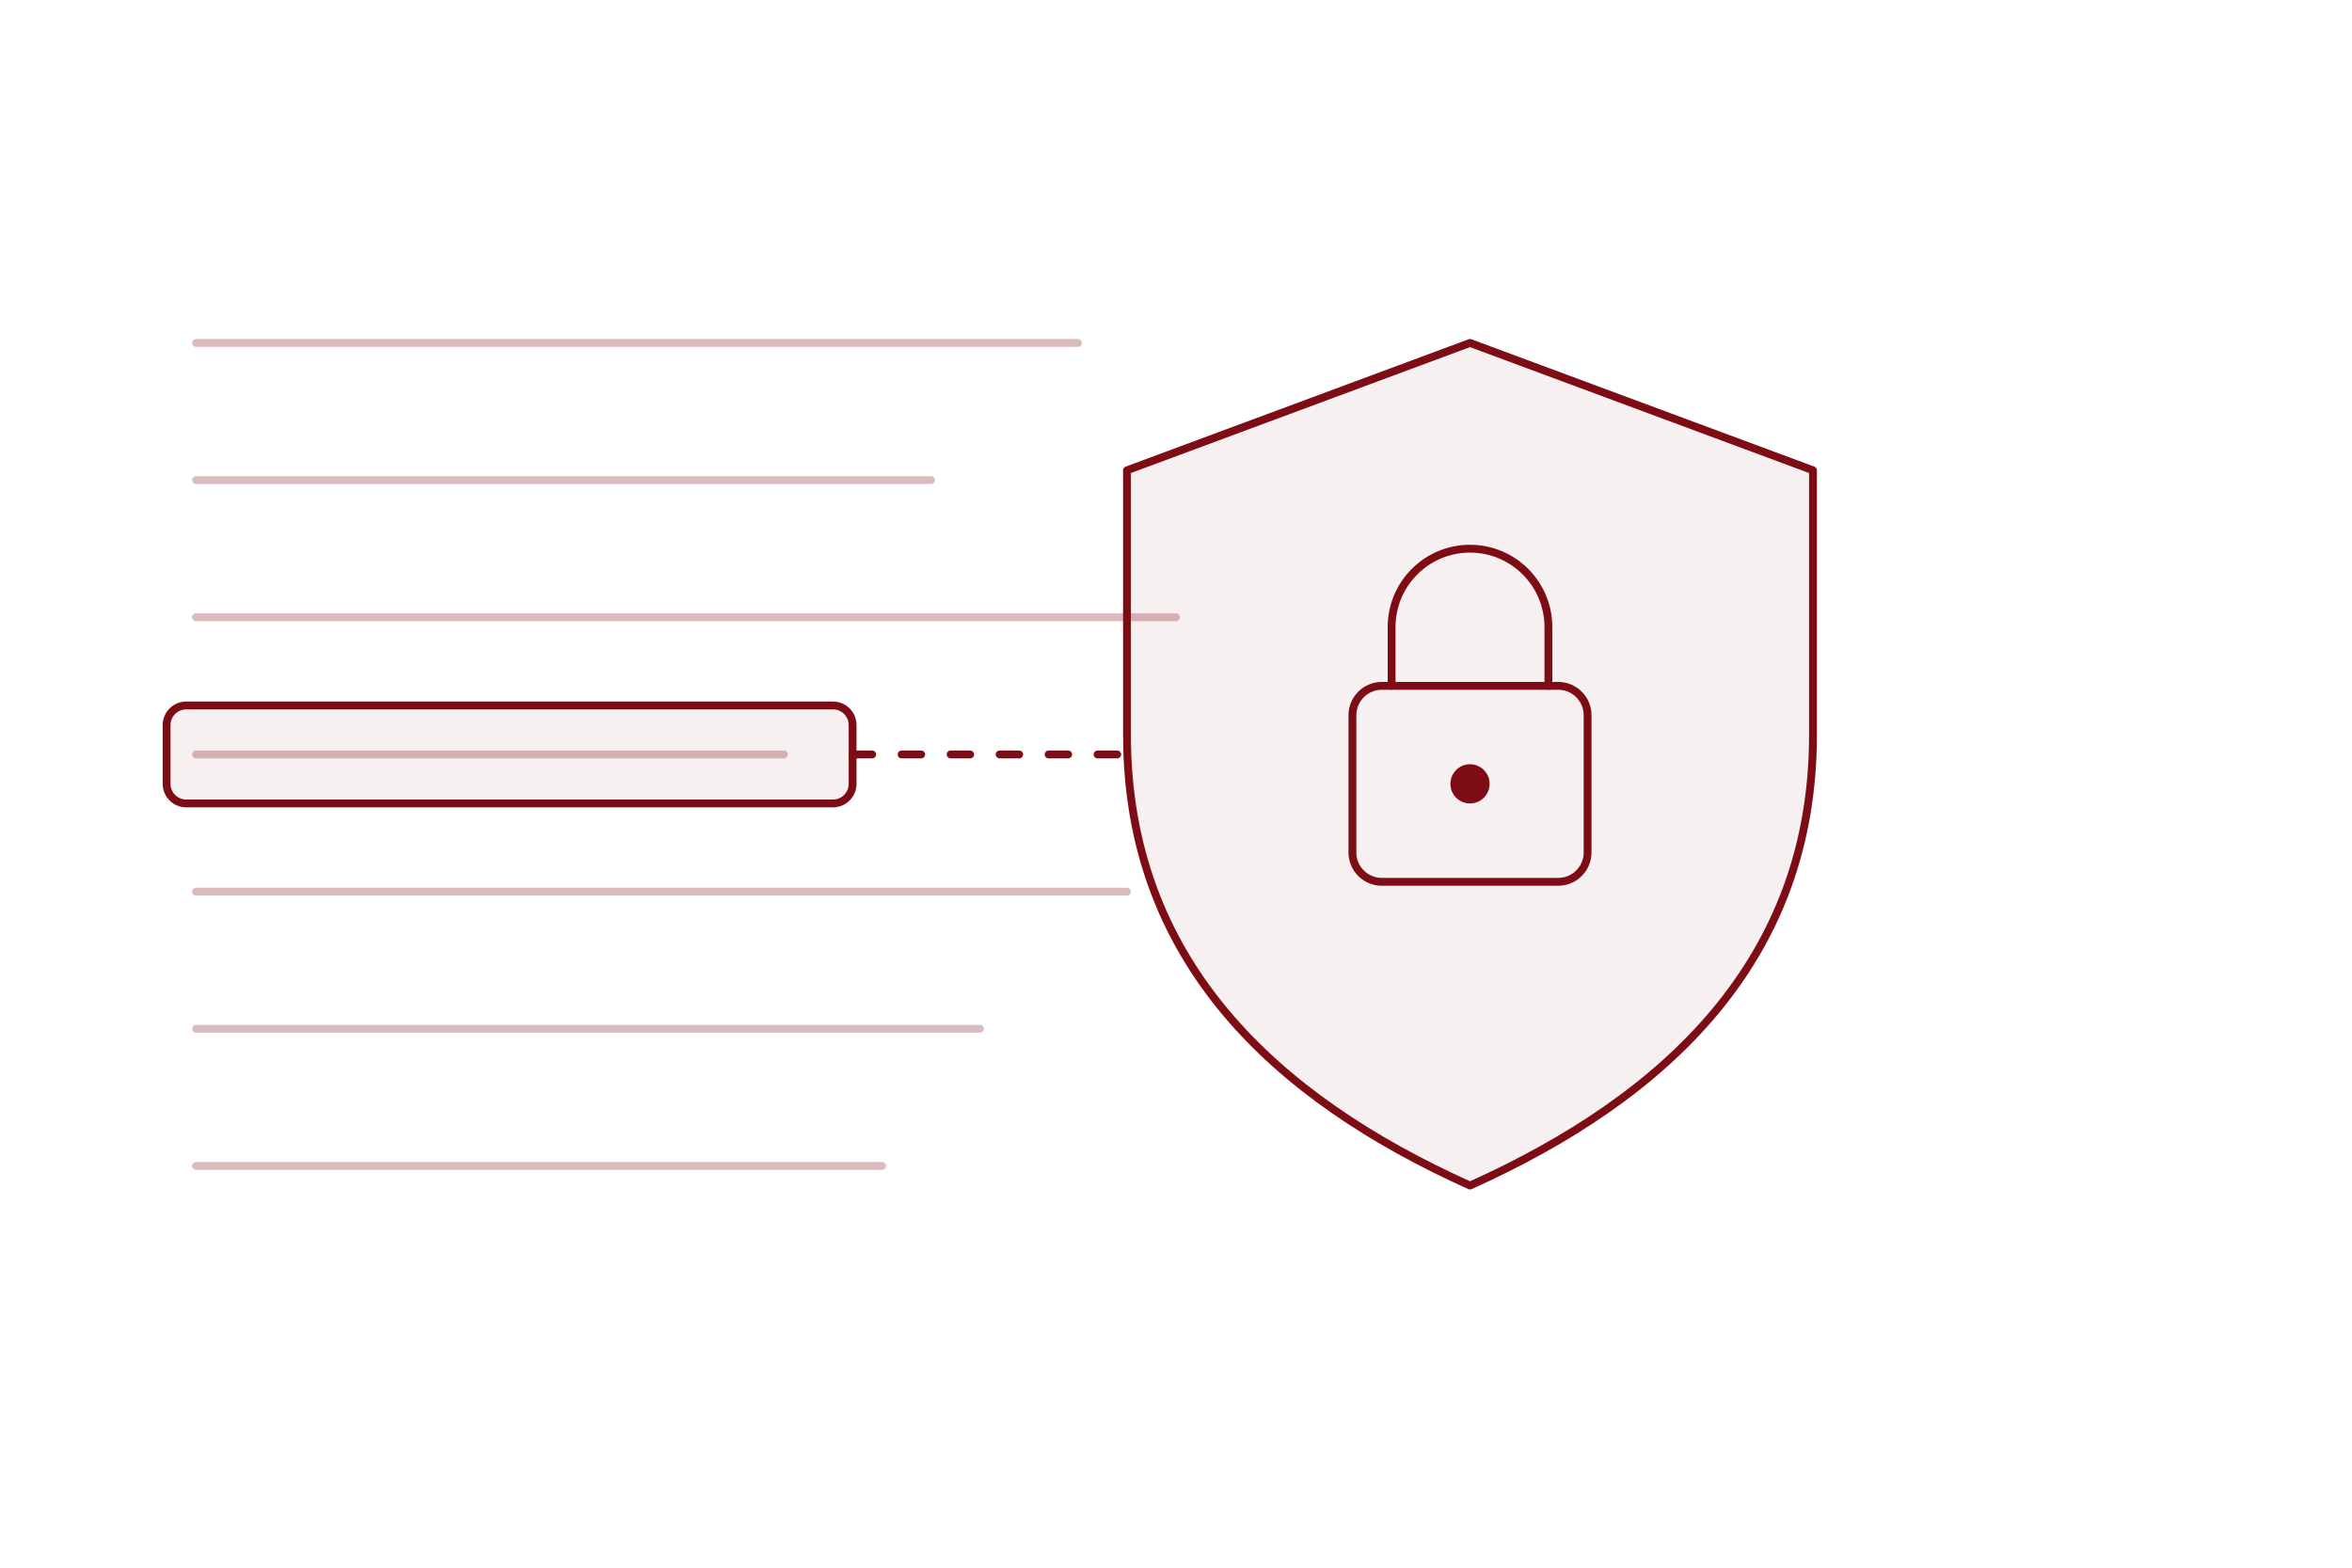
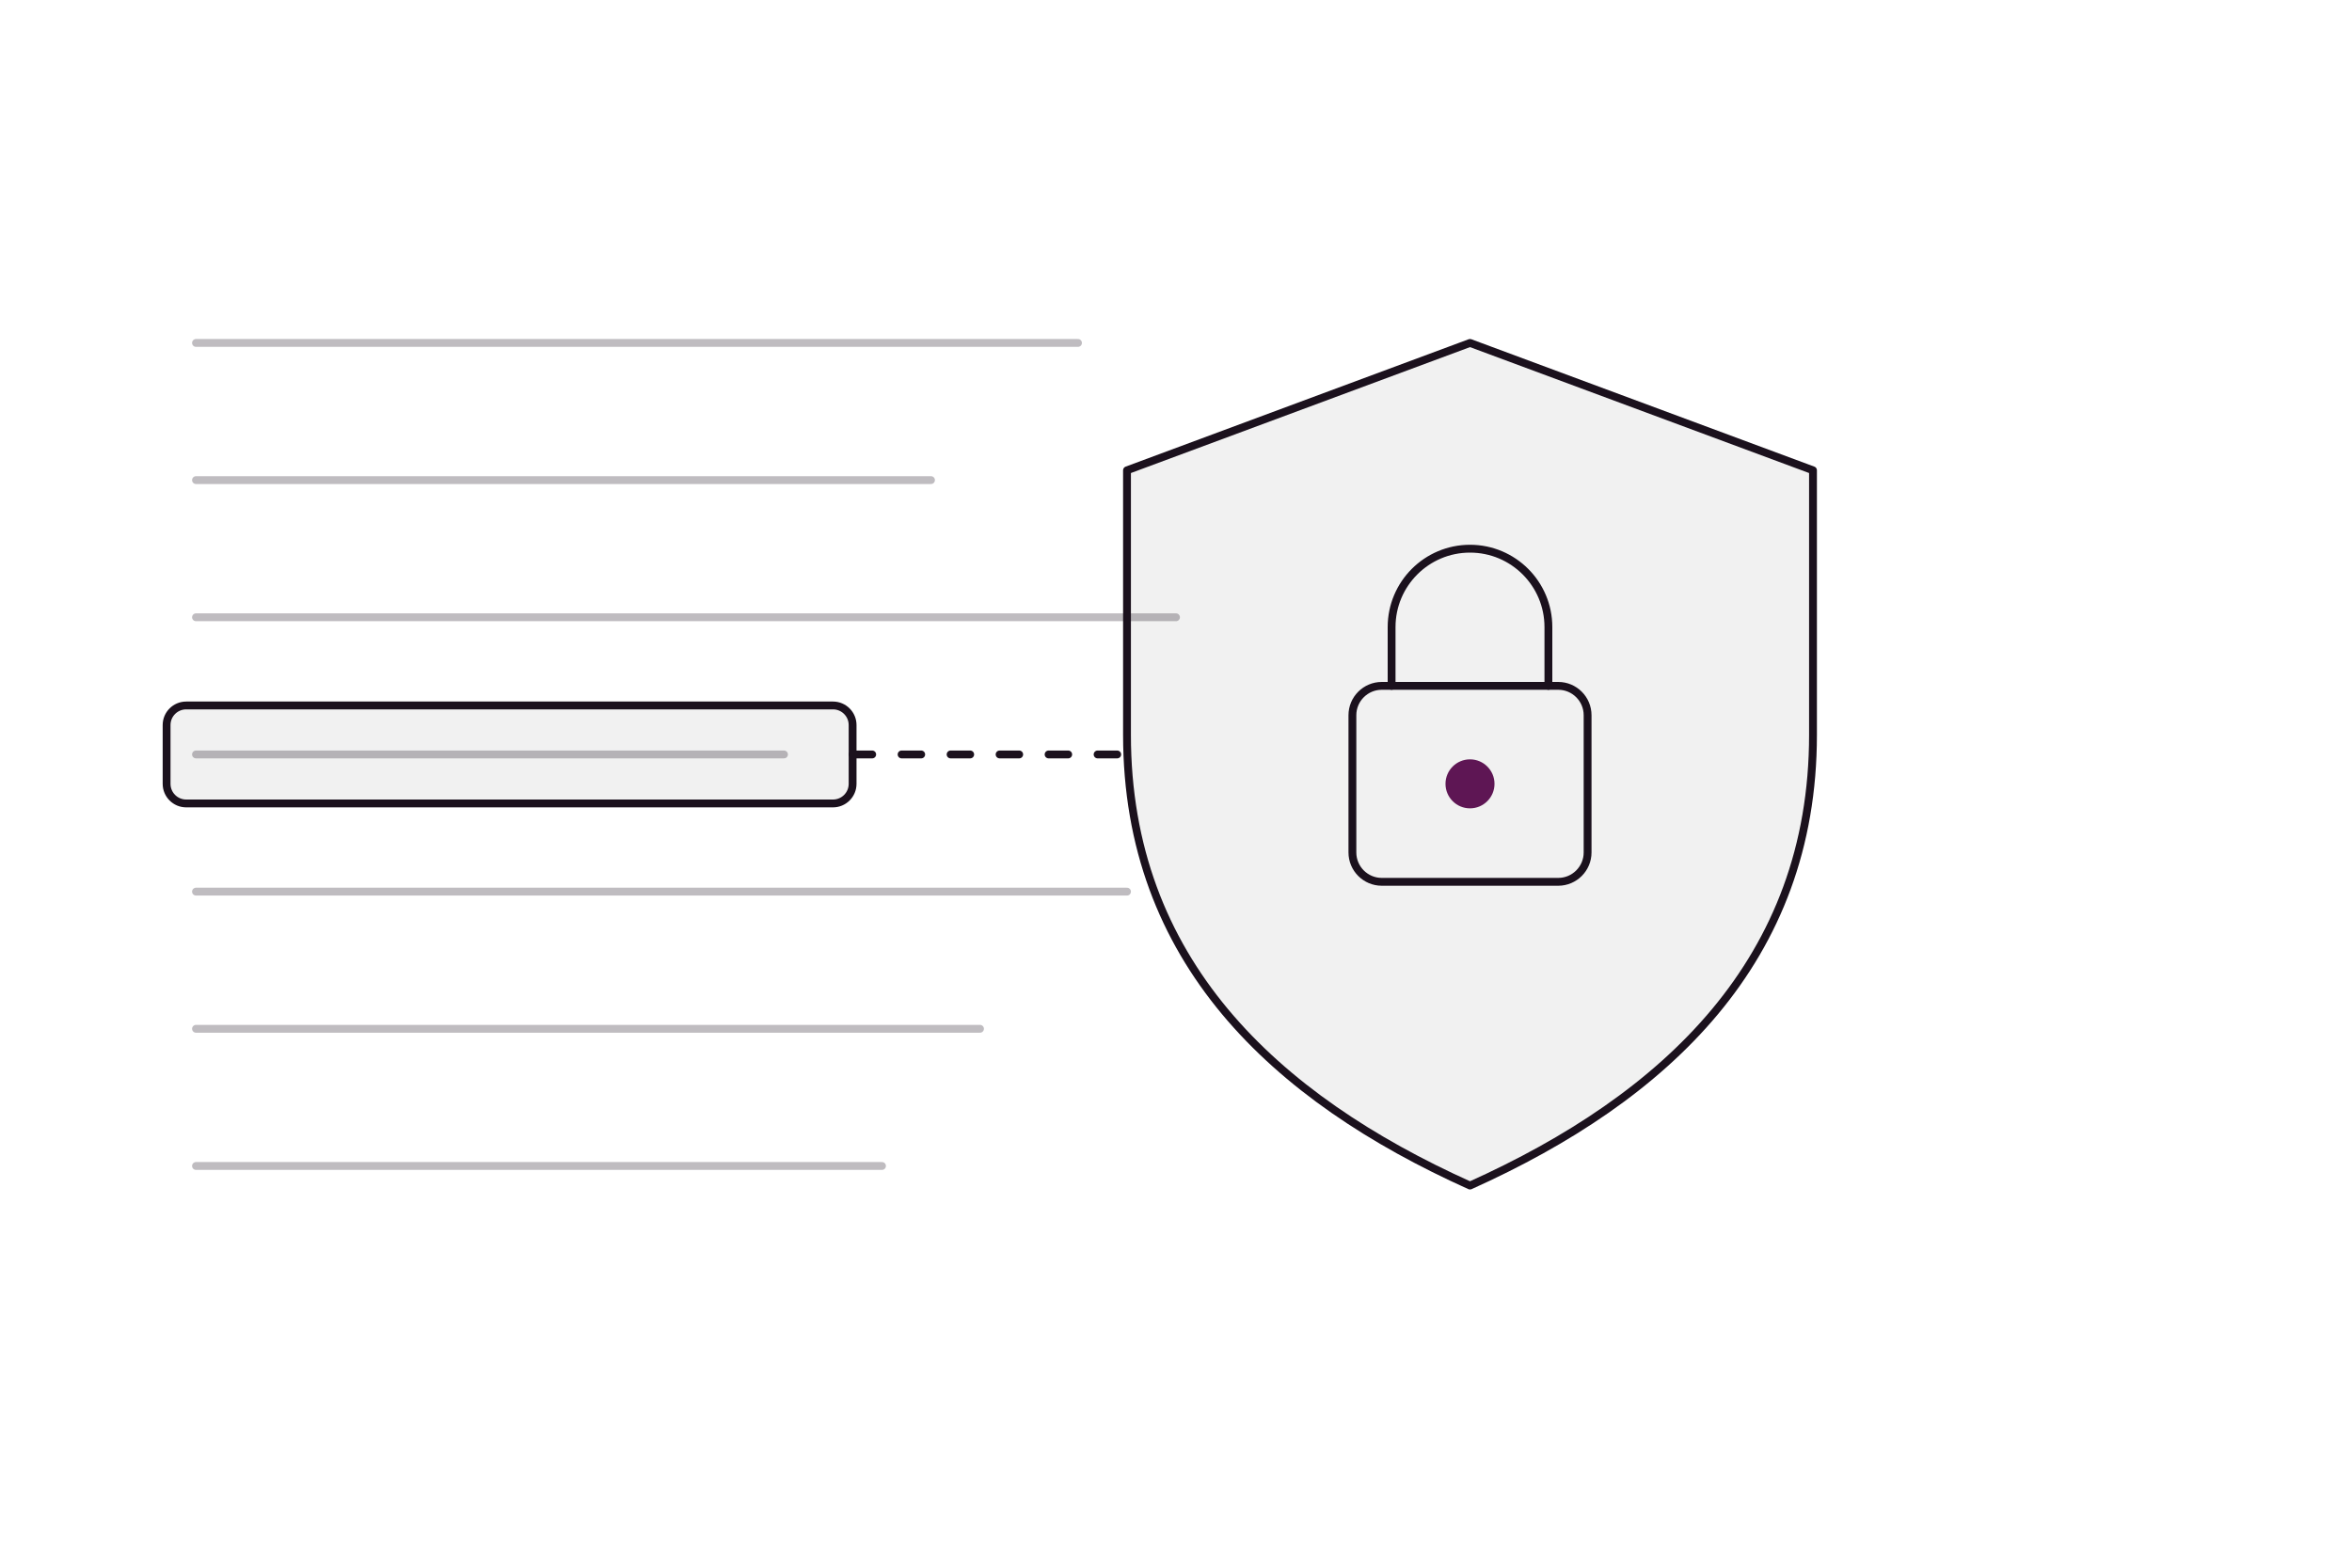
<svg xmlns="http://www.w3.org/2000/svg" viewBox="0 0 480 320" fill="none" stroke-width="1.6" stroke-linecap="round" stroke-linejoin="round">
-   <path d="M40 70h180" stroke="rgba(125,12,20,.28)" />
-   <path d="M40 98h150" stroke="rgba(125,12,20,.28)" />
-   <path d="M40 126h200" stroke="rgba(125,12,20,.28)" />
-   <path d="M40 154h120" stroke="rgba(125,12,20,.28)" />
-   <path d="M40 182h190" stroke="rgba(125,12,20,.28)" />
-   <path d="M40 210h160" stroke="rgba(125,12,20,.28)" />
-   <path d="M40 238h140" stroke="rgba(125,12,20,.28)" />
-   <rect x="34" y="144" width="140" height="20" rx="4" fill="rgba(125,12,20,.06)" stroke="#7d0c14" />
-   <path d="M300 70l70 26v54c0 46-30 74-70 92-40-18-70-46-70-92V96z" stroke="#7d0c14" fill="rgba(125,12,20,.06)" />
-   <rect x="276" y="140" width="48" height="40" rx="6" stroke="#7d0c14" />
-   <path d="M284 140v-12a16 16 0 0 1 32 0v12" stroke="#7d0c14" />
-   <circle cx="300" cy="160" r="4" fill="#7d0c14" />
-   <path d="M174 154h56" stroke="#7d0c14" stroke-dasharray="4 6" />
+   <path d="M40 70h180" stroke="rgba(27,17,29,.28)" />
+   <path d="M40 98h150" stroke="rgba(27,17,29,.28)" />
+   <path d="M40 126h200" stroke="rgba(27,17,29,.28)" />
+   <path d="M40 154h120" stroke="rgba(27,17,29,.28)" />
+   <path d="M40 182h190" stroke="rgba(27,17,29,.28)" />
+   <path d="M40 210h160" stroke="rgba(27,17,29,.28)" />
+   <path d="M40 238h140" stroke="rgba(27,17,29,.28)" />
+   <rect x="34" y="144" width="140" height="20" rx="4" fill="rgba(27,17,29,.06)" stroke="#1b111d" />
+   <path d="M300 70l70 26v54c0 46-30 74-70 92-40-18-70-46-70-92V96z" stroke="#1b111d" fill="rgba(27,17,29,.06)" />
+   <rect x="276" y="140" width="48" height="40" rx="6" stroke="#1b111d" />
+   <path d="M284 140v-12a16 16 0 0 1 32 0v12" stroke="#1b111d" />
+   <circle cx="300" cy="160" r="5" fill="#5e1654" />
+   <path d="M174 154h56" stroke="#1b111d" stroke-dasharray="4 6" />
</svg>
